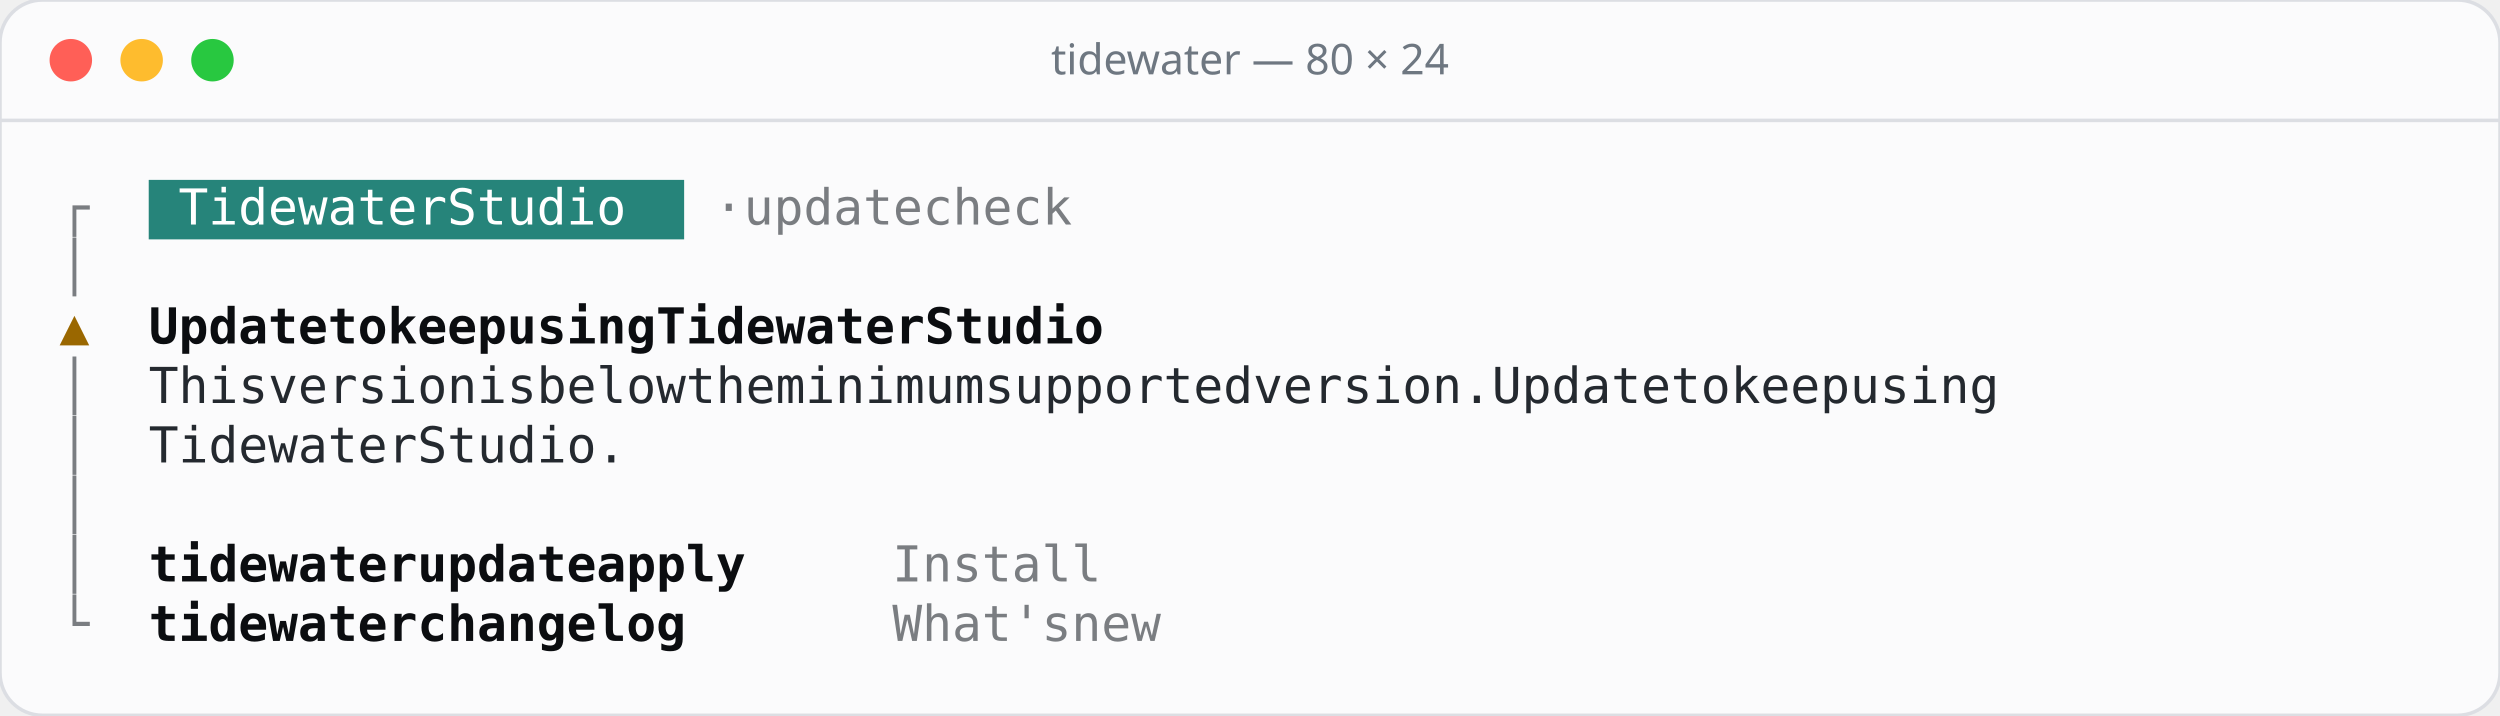
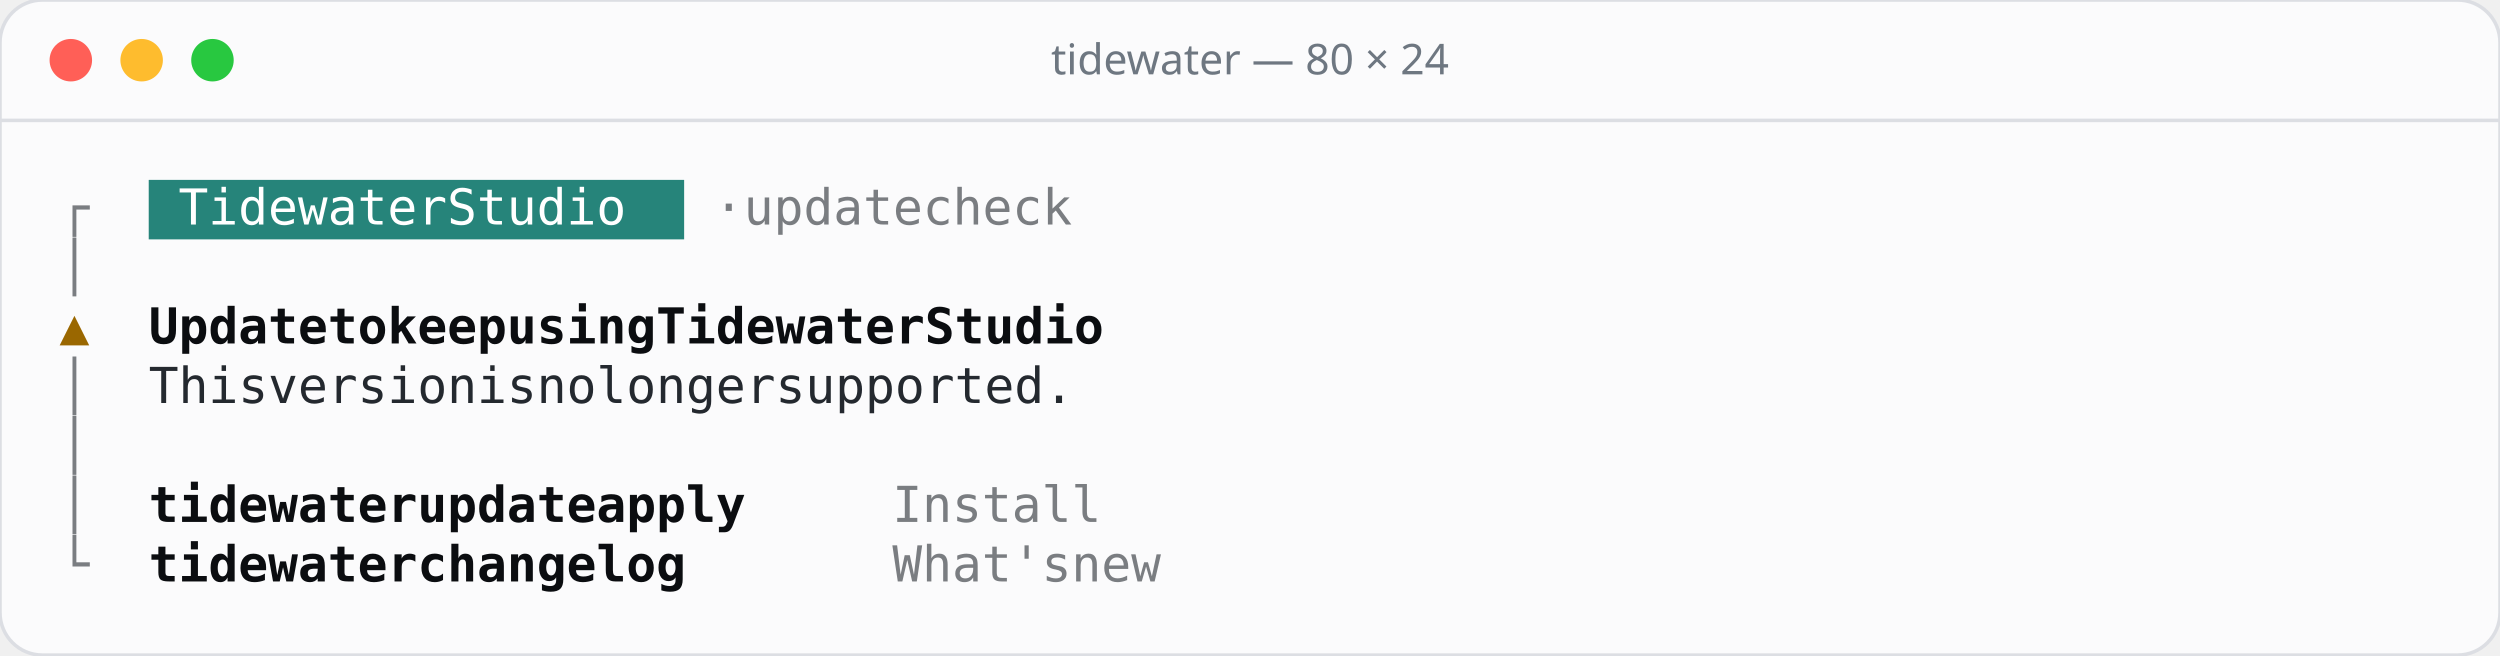
- <svg xmlns="http://www.w3.org/2000/svg" width="706" height="202" viewBox="0 0 706 202">
-   <rect width="706" height="202" rx="12" fill="#fbfbfc" stroke="#dcdee3" />
+ <svg xmlns="http://www.w3.org/2000/svg" width="706" height="185" viewBox="0 0 706 185">
+   <rect width="706" height="185" rx="12" fill="#fbfbfc" stroke="#dcdee3" />
  <line x1="0" y1="34" x2="706" y2="34" stroke="#dcdee3" />
  <circle cx="20" cy="17" r="6" fill="#ff5f57" />
  <circle cx="40" cy="17" r="6" fill="#febc2e" />
  <circle cx="60" cy="17" r="6" fill="#28c840" />
  <text x="353" y="21" text-anchor="middle" font-family="Rubik, system-ui, sans-serif" font-size="12" font-weight="500" fill="#6e7781">tidewater — 80 × 24</text>
  <g font-family="'JetBrains Mono', ui-monospace, monospace" font-size="14">
    <rect x="42.0" y="50.8" width="151.2" height="16.8" fill="#26847a" />
    <text x="16.8" y="63.4" fill="#7a7d81">┌</text>
    <text x="50.4 58.8 67.2 75.6 84.0 92.4 100.8 109.2 117.6 134.4 142.8 151.2 159.6 168.0 176.4" y="63.4" fill="#ffffff">TidewaterStudio</text>
    <text x="201.6 218.4 226.8 235.2 243.6 252.0 260.4 277.2 285.6 294.0 302.4 310.8" y="63.4" fill="#7a7d81">·updatecheck</text>
    <text x="16.8" y="80.2" fill="#7a7d81">│</text>
    <text x="16.8" y="97.0" fill="#9a6700">▲</text>
    <text x="42.0 50.4 58.8 67.2 75.6 84.0 100.8 109.2 126.0 134.4 142.8 151.2 168.0 176.4 184.8 193.2 201.6 218.4 226.8 235.2 243.6 252.0 260.4 268.8 277.2 285.6 302.4 310.8 319.2 327.6 336.0 344.4" y="97.0" fill="#0b0d10" font-weight="600">UpdatetokeepusingTidewaterStudio</text>
    <text x="16.8" y="113.8" fill="#7a7d81">│</text>
-     <text x="42.0 50.4 58.8 67.2 84.0 92.4 100.8 109.2 117.6 126.0 134.4 151.2 159.6 176.4 184.8 193.2 201.6 210.0 226.8 235.2 243.6 260.4 268.8 277.2 285.6 294.0 302.4 310.8 327.6 336.0 344.4 352.8 361.2 369.6 378.0 386.4 394.8 411.6 420.0 428.4 436.8 445.2 453.6 462.0 470.4 487.2 495.6 504.0 512.4 520.8 529.2 546.0 554.4 571.2 579.6 588.0 596.4 613.2 621.6 630.0 638.4 646.8" y="113.8" fill="#24292f">Thisversionisbelowtheminimumsupportedversion.Updatetokeepusing</text>
+     <text x="42.0 50.4 58.8 67.2 84.0 92.4 100.8 109.2 117.6 126.0 134.4 151.2 159.6 176.4 184.8 201.6 210.0 218.4 226.8 235.2 243.6 260.4 268.8 277.2 285.6 294.0 302.4 310.8 319.2 327.6 336.0" y="113.8" fill="#24292f">Thisversionisnolongersupported.</text>
    <text x="16.8" y="130.6" fill="#7a7d81">│</text>
-     <text x="42.0 50.4 58.8 67.2 75.6 84.0 92.4 100.8 109.2 126.0 134.4 142.8 151.2 159.6 168.0 176.4" y="130.6" fill="#24292f">TidewaterStudio.</text>
    <text x="16.8" y="147.4" fill="#7a7d81">│</text>
-     <text x="16.8" y="164.2" fill="#7a7d81">│</text>
-     <text x="42.0 50.4 58.8 67.2 75.6 84.0 92.4 100.8 109.2 126.0 134.4 142.8 151.2 159.6 168.0 184.8 193.2 201.6 210.0 218.4" y="164.2" fill="#0b0d10" font-weight="600">tidewaterupdateapply</text>
-     <text x="252.0 260.4 268.8 277.2 285.6 294.0 302.4" y="164.2" fill="#7a7d81">Install</text>
-     <text x="16.8" y="181.0" fill="#7a7d81">└</text>
-     <text x="42.0 50.4 58.8 67.2 75.6 84.0 92.4 100.8 109.2 126.0 134.4 142.8 151.2 159.6 168.0 176.4 184.8 193.2" y="181.0" fill="#0b0d10" font-weight="600">tidewaterchangelog</text>
-     <text x="252.0 260.4 268.8 277.2 285.6 294.0 310.8 319.2 327.6" y="181.0" fill="#7a7d81">What'snew</text>
+     <text x="42.0 50.4 58.8 67.2 75.6 84.0 92.4 100.8 109.2 126.0 134.4 142.8 151.2 159.6 168.0 184.8 193.2 201.6 210.0 218.4" y="147.4" fill="#0b0d10" font-weight="600">tidewaterupdateapply</text>
+     <text x="252.0 260.4 268.8 277.2 285.6 294.0 302.4" y="147.4" fill="#7a7d81">Install</text>
+     <text x="16.8" y="164.2" fill="#7a7d81">└</text>
+     <text x="42.0 50.4 58.8 67.2 75.6 84.0 92.4 100.8 109.2 126.0 134.4 142.8 151.2 159.6 168.0 176.4 184.8 193.2" y="164.2" fill="#0b0d10" font-weight="600">tidewaterchangelog</text>
+     <text x="252.0 260.4 268.8 277.2 285.6 294.0 310.8 319.2 327.6" y="164.2" fill="#7a7d81">What'snew</text>
  </g>
</svg>
